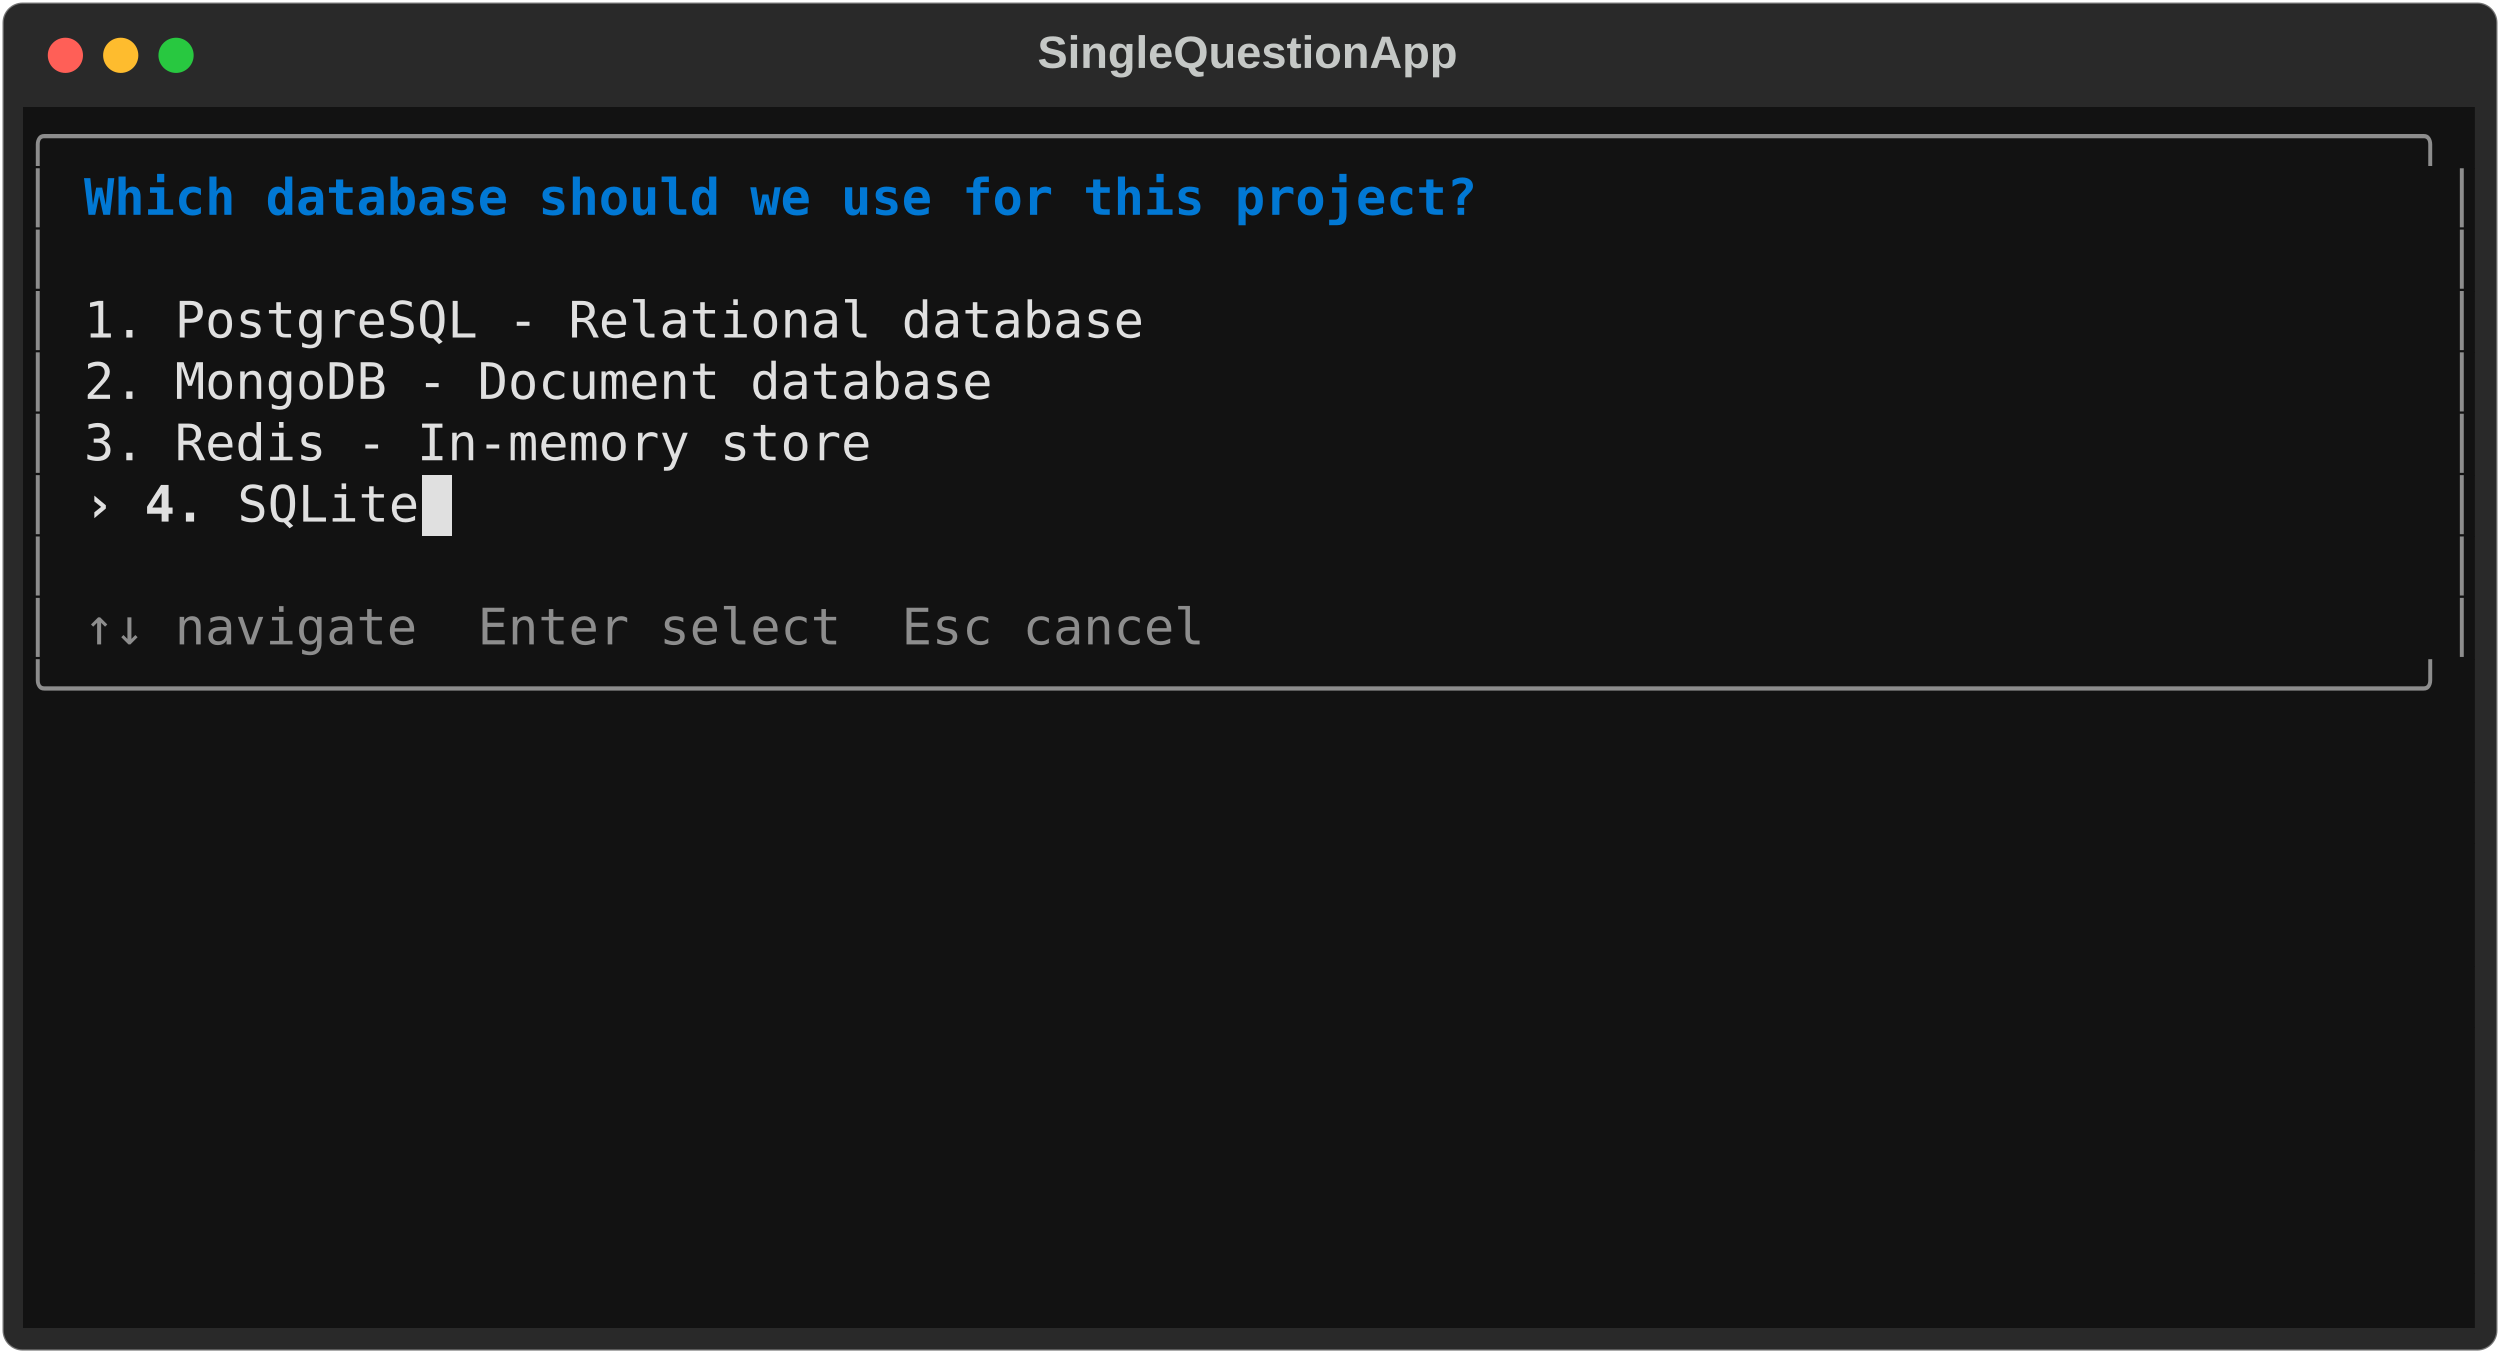
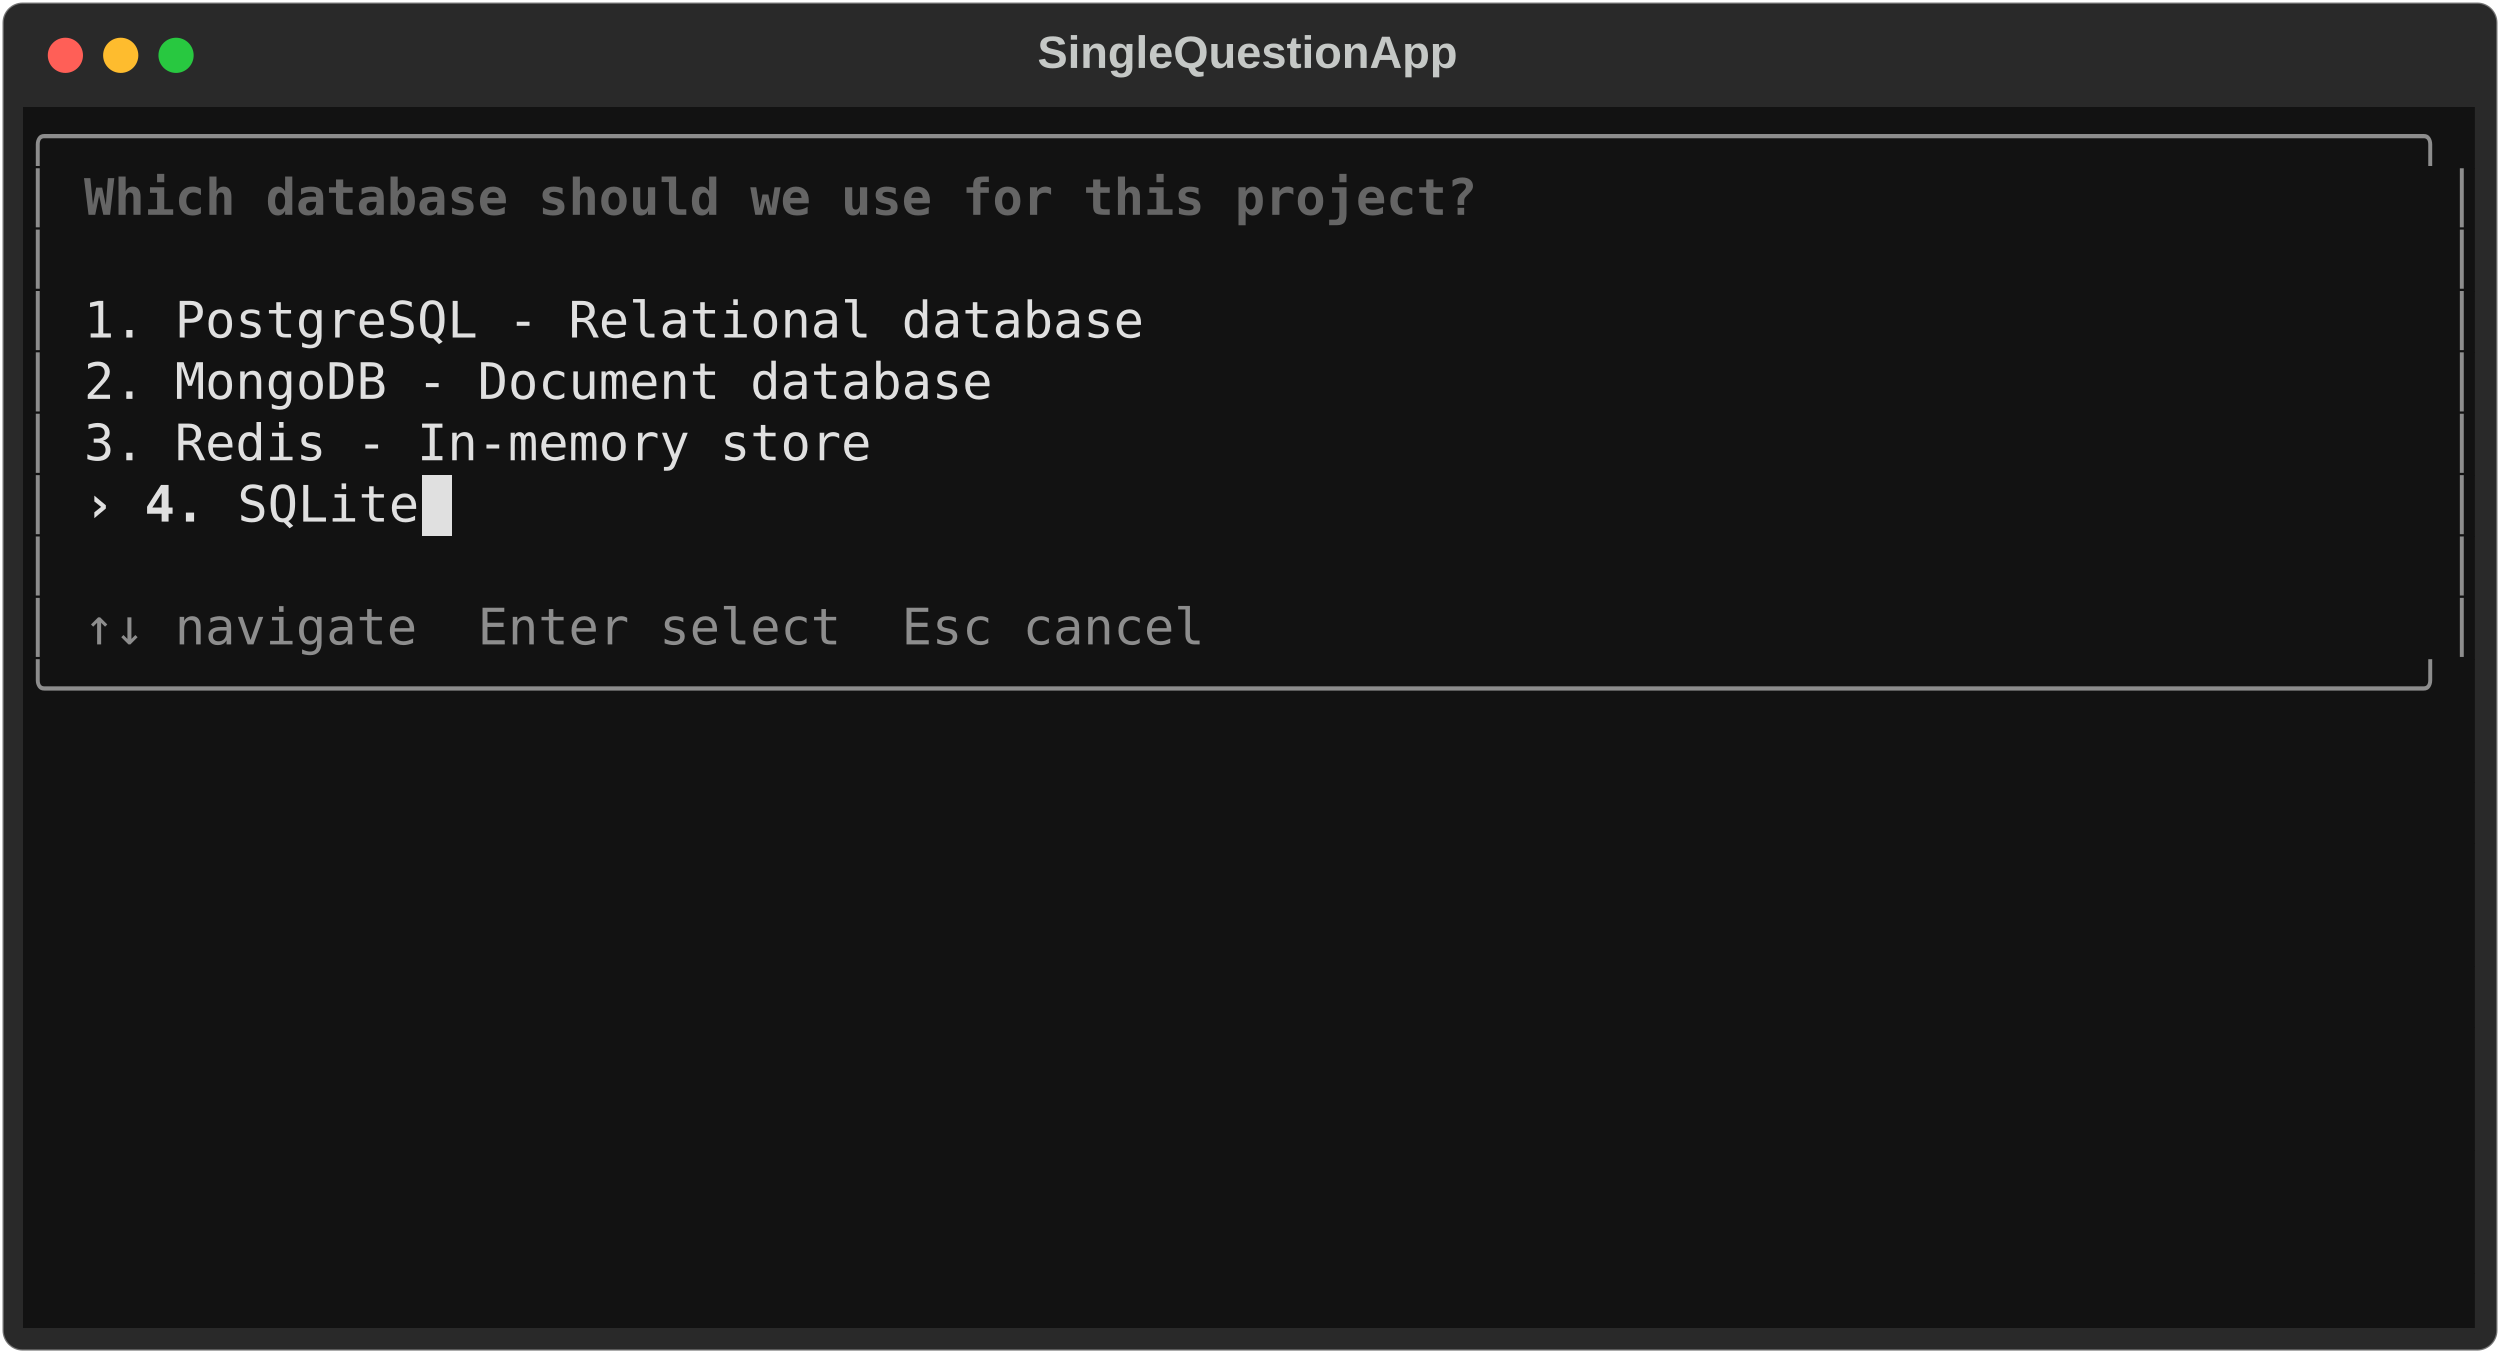
<svg xmlns="http://www.w3.org/2000/svg" class="rich-terminal" viewBox="0 0 994 538.0">
  <style>

    @font-face {
        font-family: "Fira Code";
        src: local("FiraCode-Regular"),
                url("https://cdnjs.cloudflare.com/ajax/libs/firacode/6.2.0/woff2/FiraCode-Regular.woff2") format("woff2"),
                url("https://cdnjs.cloudflare.com/ajax/libs/firacode/6.2.0/woff/FiraCode-Regular.woff") format("woff");
        font-style: normal;
        font-weight: 400;
    }
    @font-face {
        font-family: "Fira Code";
        src: local("FiraCode-Bold"),
                url("https://cdnjs.cloudflare.com/ajax/libs/firacode/6.2.0/woff2/FiraCode-Bold.woff2") format("woff2"),
                url("https://cdnjs.cloudflare.com/ajax/libs/firacode/6.2.0/woff/FiraCode-Bold.woff") format("woff");
        font-style: bold;
        font-weight: 700;
    }

    .terminal-matrix {
        font-family: Fira Code, monospace;
        font-size: 20px;
        line-height: 24.4px;
        font-variant-east-asian: full-width;
    }

    .terminal-title {
        font-size: 18px;
        font-weight: bold;
        font-family: arial;
    }

    .terminal-r1 { fill: #8d8d8d }
.terminal-r2 { fill: #c5c8c6 }
- .terminal-r3 { fill: #0178d4;font-weight: bold }
+ .terminal-r3 { fill: #656565;font-weight: bold }
.terminal-r4 { fill: #e0e0e0 }
.terminal-r5 { fill: #e0e0e0;font-weight: bold }
.terminal-r6 { fill: #121212 }
    </style>
  <defs>
    <clipPath id="terminal-clip-terminal">
      <rect x="0" y="0" width="975.0" height="487.0" />
    </clipPath>
    <clipPath id="terminal-line-0">
      <rect x="0" y="1.5" width="976" height="24.65" />
    </clipPath>
    <clipPath id="terminal-line-1">
      <rect x="0" y="25.9" width="976" height="24.65" />
    </clipPath>
    <clipPath id="terminal-line-2">
      <rect x="0" y="50.3" width="976" height="24.65" />
    </clipPath>
    <clipPath id="terminal-line-3">
      <rect x="0" y="74.7" width="976" height="24.65" />
    </clipPath>
    <clipPath id="terminal-line-4">
      <rect x="0" y="99.1" width="976" height="24.65" />
    </clipPath>
    <clipPath id="terminal-line-5">
      <rect x="0" y="123.5" width="976" height="24.65" />
    </clipPath>
    <clipPath id="terminal-line-6">
      <rect x="0" y="147.9" width="976" height="24.65" />
    </clipPath>
    <clipPath id="terminal-line-7">
      <rect x="0" y="172.3" width="976" height="24.65" />
    </clipPath>
    <clipPath id="terminal-line-8">
      <rect x="0" y="196.7" width="976" height="24.65" />
    </clipPath>
    <clipPath id="terminal-line-9">
      <rect x="0" y="221.1" width="976" height="24.65" />
    </clipPath>
    <clipPath id="terminal-line-10">
      <rect x="0" y="245.5" width="976" height="24.65" />
    </clipPath>
    <clipPath id="terminal-line-11">
      <rect x="0" y="269.9" width="976" height="24.65" />
    </clipPath>
    <clipPath id="terminal-line-12">
      <rect x="0" y="294.3" width="976" height="24.65" />
    </clipPath>
    <clipPath id="terminal-line-13">
      <rect x="0" y="318.7" width="976" height="24.65" />
    </clipPath>
    <clipPath id="terminal-line-14">
      <rect x="0" y="343.1" width="976" height="24.65" />
    </clipPath>
    <clipPath id="terminal-line-15">
      <rect x="0" y="367.5" width="976" height="24.65" />
    </clipPath>
    <clipPath id="terminal-line-16">
      <rect x="0" y="391.9" width="976" height="24.65" />
    </clipPath>
    <clipPath id="terminal-line-17">
      <rect x="0" y="416.3" width="976" height="24.65" />
    </clipPath>
    <clipPath id="terminal-line-18">
      <rect x="0" y="440.7" width="976" height="24.65" />
    </clipPath>
  </defs>
  <rect fill="#292929" stroke="rgba(255,255,255,0.35)" stroke-width="1" x="1" y="1" width="992" height="536" rx="8" />
  <text class="terminal-title" fill="#c5c8c6" text-anchor="middle" x="496" y="27">SingleQuestionApp</text>
  <g transform="translate(26,22)">
    <circle cx="0" cy="0" r="7" fill="#ff5f57" />
    <circle cx="22" cy="0" r="7" fill="#febc2e" />
    <circle cx="44" cy="0" r="7" fill="#28c840" />
  </g>
  <g transform="translate(9, 41)" clip-path="url(#terminal-clip-terminal)">
    <rect fill="#121212" x="0" y="1.5" width="976" height="24.65" shape-rendering="crispEdges" />
    <rect fill="#121212" x="0" y="25.9" width="12.2" height="24.65" shape-rendering="crispEdges" />
    <rect fill="#121212" x="12.2" y="25.9" width="12.2" height="24.65" shape-rendering="crispEdges" />
    <rect fill="#121212" x="24.4" y="25.9" width="561.2" height="24.65" shape-rendering="crispEdges" />
    <rect fill="#121212" x="585.6" y="25.9" width="378.2" height="24.65" shape-rendering="crispEdges" />
    <rect fill="#121212" x="963.8" y="25.9" width="12.2" height="24.65" shape-rendering="crispEdges" />
    <rect fill="#121212" x="0" y="50.3" width="12.2" height="24.65" shape-rendering="crispEdges" />
    <rect fill="#121212" x="12.2" y="50.3" width="951.6" height="24.65" shape-rendering="crispEdges" />
    <rect fill="#121212" x="963.8" y="50.3" width="12.2" height="24.65" shape-rendering="crispEdges" />
    <rect fill="#121212" x="0" y="74.7" width="12.2" height="24.65" shape-rendering="crispEdges" />
    <rect fill="#121212" x="12.2" y="74.7" width="12.2" height="24.65" shape-rendering="crispEdges" />
    <rect fill="#121212" x="24.4" y="74.7" width="451.4" height="24.65" shape-rendering="crispEdges" />
    <rect fill="#121212" x="475.8" y="74.7" width="488" height="24.65" shape-rendering="crispEdges" />
    <rect fill="#121212" x="963.8" y="74.7" width="12.2" height="24.65" shape-rendering="crispEdges" />
    <rect fill="#121212" x="0" y="99.1" width="12.2" height="24.65" shape-rendering="crispEdges" />
    <rect fill="#121212" x="12.2" y="99.1" width="12.2" height="24.65" shape-rendering="crispEdges" />
    <rect fill="#121212" x="24.4" y="99.1" width="390.4" height="24.65" shape-rendering="crispEdges" />
    <rect fill="#121212" x="414.8" y="99.1" width="549" height="24.65" shape-rendering="crispEdges" />
    <rect fill="#121212" x="963.8" y="99.1" width="12.2" height="24.65" shape-rendering="crispEdges" />
    <rect fill="#121212" x="0" y="123.5" width="12.2" height="24.65" shape-rendering="crispEdges" />
    <rect fill="#121212" x="12.2" y="123.5" width="12.2" height="24.65" shape-rendering="crispEdges" />
    <rect fill="#121212" x="24.4" y="123.5" width="341.6" height="24.65" shape-rendering="crispEdges" />
    <rect fill="#121212" x="366" y="123.5" width="597.8" height="24.65" shape-rendering="crispEdges" />
    <rect fill="#121212" x="963.8" y="123.5" width="12.2" height="24.65" shape-rendering="crispEdges" />
    <rect fill="#121212" x="0" y="147.9" width="12.2" height="24.65" shape-rendering="crispEdges" />
    <rect fill="#121212" x="12.2" y="147.9" width="12.2" height="24.65" shape-rendering="crispEdges" />
    <rect fill="#121212" x="24.4" y="147.9" width="61" height="24.65" shape-rendering="crispEdges" />
    <rect fill="#121212" x="85.4" y="147.9" width="73.2" height="24.65" shape-rendering="crispEdges" />
    <rect fill="#e0e0e0" x="158.6" y="147.9" width="12.2" height="24.65" shape-rendering="crispEdges" />
    <rect fill="#121212" x="170.8" y="147.9" width="780.8" height="24.65" shape-rendering="crispEdges" />
    <rect fill="#121212" x="951.6" y="147.9" width="12.2" height="24.65" shape-rendering="crispEdges" />
    <rect fill="#121212" x="963.8" y="147.9" width="12.2" height="24.65" shape-rendering="crispEdges" />
    <rect fill="#121212" x="0" y="172.3" width="12.2" height="24.65" shape-rendering="crispEdges" />
    <rect fill="#121212" x="12.2" y="172.3" width="951.6" height="24.65" shape-rendering="crispEdges" />
    <rect fill="#121212" x="963.8" y="172.3" width="12.2" height="24.65" shape-rendering="crispEdges" />
    <rect fill="#121212" x="0" y="196.7" width="12.2" height="24.65" shape-rendering="crispEdges" />
    <rect fill="#121212" x="12.2" y="196.7" width="12.2" height="24.65" shape-rendering="crispEdges" />
    <rect fill="#121212" x="24.4" y="196.7" width="451.4" height="24.65" shape-rendering="crispEdges" />
    <rect fill="#121212" x="475.8" y="196.7" width="488" height="24.65" shape-rendering="crispEdges" />
    <rect fill="#121212" x="963.8" y="196.7" width="12.2" height="24.65" shape-rendering="crispEdges" />
    <rect fill="#121212" x="0" y="221.1" width="976" height="24.65" shape-rendering="crispEdges" />
    <rect fill="#121212" x="0" y="245.5" width="976" height="24.65" shape-rendering="crispEdges" />
    <rect fill="#121212" x="0" y="269.9" width="976" height="24.65" shape-rendering="crispEdges" />
    <rect fill="#121212" x="0" y="294.3" width="976" height="24.65" shape-rendering="crispEdges" />
    <rect fill="#121212" x="0" y="318.7" width="976" height="24.65" shape-rendering="crispEdges" />
    <rect fill="#121212" x="0" y="343.1" width="976" height="24.65" shape-rendering="crispEdges" />
    <rect fill="#121212" x="0" y="367.5" width="976" height="24.65" shape-rendering="crispEdges" />
    <rect fill="#121212" x="0" y="391.9" width="976" height="24.65" shape-rendering="crispEdges" />
    <rect fill="#121212" x="0" y="416.3" width="976" height="24.65" shape-rendering="crispEdges" />
    <rect fill="#121212" x="0" y="440.7" width="976" height="24.65" shape-rendering="crispEdges" />
    <rect fill="#121212" x="0" y="465.1" width="976" height="24.65" shape-rendering="crispEdges" />
    <g class="terminal-matrix">
      <text class="terminal-r1" x="0" y="20" textLength="976" clip-path="url(#terminal-line-0)">╭──────────────────────────────────────────────────────────────────────────────╮</text>
      <text class="terminal-r2" x="976" y="20" textLength="12.2" clip-path="url(#terminal-line-0)">
</text>
      <text class="terminal-r1" x="0" y="44.4" textLength="12.2" clip-path="url(#terminal-line-1)">│</text>
      <text class="terminal-r3" x="24.4" y="44.4" textLength="561.2" clip-path="url(#terminal-line-1)">Which database should we use for this project?</text>
      <text class="terminal-r1" x="963.8" y="44.4" textLength="12.2" clip-path="url(#terminal-line-1)">│</text>
      <text class="terminal-r2" x="976" y="44.4" textLength="12.2" clip-path="url(#terminal-line-1)">
</text>
      <text class="terminal-r1" x="0" y="68.8" textLength="12.2" clip-path="url(#terminal-line-2)">│</text>
      <text class="terminal-r1" x="963.8" y="68.8" textLength="12.2" clip-path="url(#terminal-line-2)">│</text>
      <text class="terminal-r2" x="976" y="68.8" textLength="12.2" clip-path="url(#terminal-line-2)">
</text>
      <text class="terminal-r1" x="0" y="93.2" textLength="12.2" clip-path="url(#terminal-line-3)">│</text>
      <text class="terminal-r4" x="24.4" y="93.2" textLength="451.4" clip-path="url(#terminal-line-3)">  1. PostgreSQL - Relational database</text>
      <text class="terminal-r1" x="963.8" y="93.2" textLength="12.2" clip-path="url(#terminal-line-3)">│</text>
      <text class="terminal-r2" x="976" y="93.2" textLength="12.2" clip-path="url(#terminal-line-3)">
</text>
      <text class="terminal-r1" x="0" y="117.6" textLength="12.2" clip-path="url(#terminal-line-4)">│</text>
      <text class="terminal-r4" x="24.4" y="117.6" textLength="390.4" clip-path="url(#terminal-line-4)">  2. MongoDB - Document database</text>
      <text class="terminal-r1" x="963.8" y="117.6" textLength="12.2" clip-path="url(#terminal-line-4)">│</text>
      <text class="terminal-r2" x="976" y="117.6" textLength="12.2" clip-path="url(#terminal-line-4)">
</text>
      <text class="terminal-r1" x="0" y="142" textLength="12.2" clip-path="url(#terminal-line-5)">│</text>
      <text class="terminal-r4" x="24.4" y="142" textLength="341.6" clip-path="url(#terminal-line-5)">  3. Redis - In-memory store</text>
      <text class="terminal-r1" x="963.8" y="142" textLength="12.2" clip-path="url(#terminal-line-5)">│</text>
      <text class="terminal-r2" x="976" y="142" textLength="12.2" clip-path="url(#terminal-line-5)">
</text>
      <text class="terminal-r1" x="0" y="166.4" textLength="12.2" clip-path="url(#terminal-line-6)">│</text>
      <text class="terminal-r5" x="24.4" y="166.4" textLength="61" clip-path="url(#terminal-line-6)">› 4. </text>
      <text class="terminal-r4" x="85.4" y="166.4" textLength="73.2" clip-path="url(#terminal-line-6)">SQLite</text>
      <text class="terminal-r1" x="963.8" y="166.4" textLength="12.2" clip-path="url(#terminal-line-6)">│</text>
      <text class="terminal-r2" x="976" y="166.4" textLength="12.2" clip-path="url(#terminal-line-6)">
</text>
      <text class="terminal-r1" x="0" y="190.8" textLength="12.2" clip-path="url(#terminal-line-7)">│</text>
      <text class="terminal-r1" x="963.8" y="190.8" textLength="12.2" clip-path="url(#terminal-line-7)">│</text>
      <text class="terminal-r2" x="976" y="190.8" textLength="12.2" clip-path="url(#terminal-line-7)">
</text>
      <text class="terminal-r1" x="0" y="215.2" textLength="12.2" clip-path="url(#terminal-line-8)">│</text>
      <text class="terminal-r1" x="24.4" y="215.2" textLength="451.4" clip-path="url(#terminal-line-8)">↑↓ navigate  Enter select  Esc cancel</text>
      <text class="terminal-r1" x="963.8" y="215.2" textLength="12.2" clip-path="url(#terminal-line-8)">│</text>
      <text class="terminal-r2" x="976" y="215.2" textLength="12.2" clip-path="url(#terminal-line-8)">
</text>
      <text class="terminal-r1" x="0" y="239.6" textLength="976" clip-path="url(#terminal-line-9)">╰──────────────────────────────────────────────────────────────────────────────╯</text>
      <text class="terminal-r2" x="976" y="239.6" textLength="12.2" clip-path="url(#terminal-line-9)">
</text>
      <text class="terminal-r2" x="976" y="264" textLength="12.2" clip-path="url(#terminal-line-10)">
</text>
      <text class="terminal-r2" x="976" y="288.4" textLength="12.2" clip-path="url(#terminal-line-11)">
</text>
      <text class="terminal-r2" x="976" y="312.8" textLength="12.2" clip-path="url(#terminal-line-12)">
</text>
      <text class="terminal-r2" x="976" y="337.2" textLength="12.2" clip-path="url(#terminal-line-13)">
</text>
      <text class="terminal-r2" x="976" y="361.6" textLength="12.2" clip-path="url(#terminal-line-14)">
</text>
      <text class="terminal-r2" x="976" y="386" textLength="12.2" clip-path="url(#terminal-line-15)">
</text>
      <text class="terminal-r2" x="976" y="410.4" textLength="12.2" clip-path="url(#terminal-line-16)">
</text>
      <text class="terminal-r2" x="976" y="434.8" textLength="12.2" clip-path="url(#terminal-line-17)">
</text>
      <text class="terminal-r2" x="976" y="459.2" textLength="12.2" clip-path="url(#terminal-line-18)">
</text>
    </g>
  </g>
</svg>
